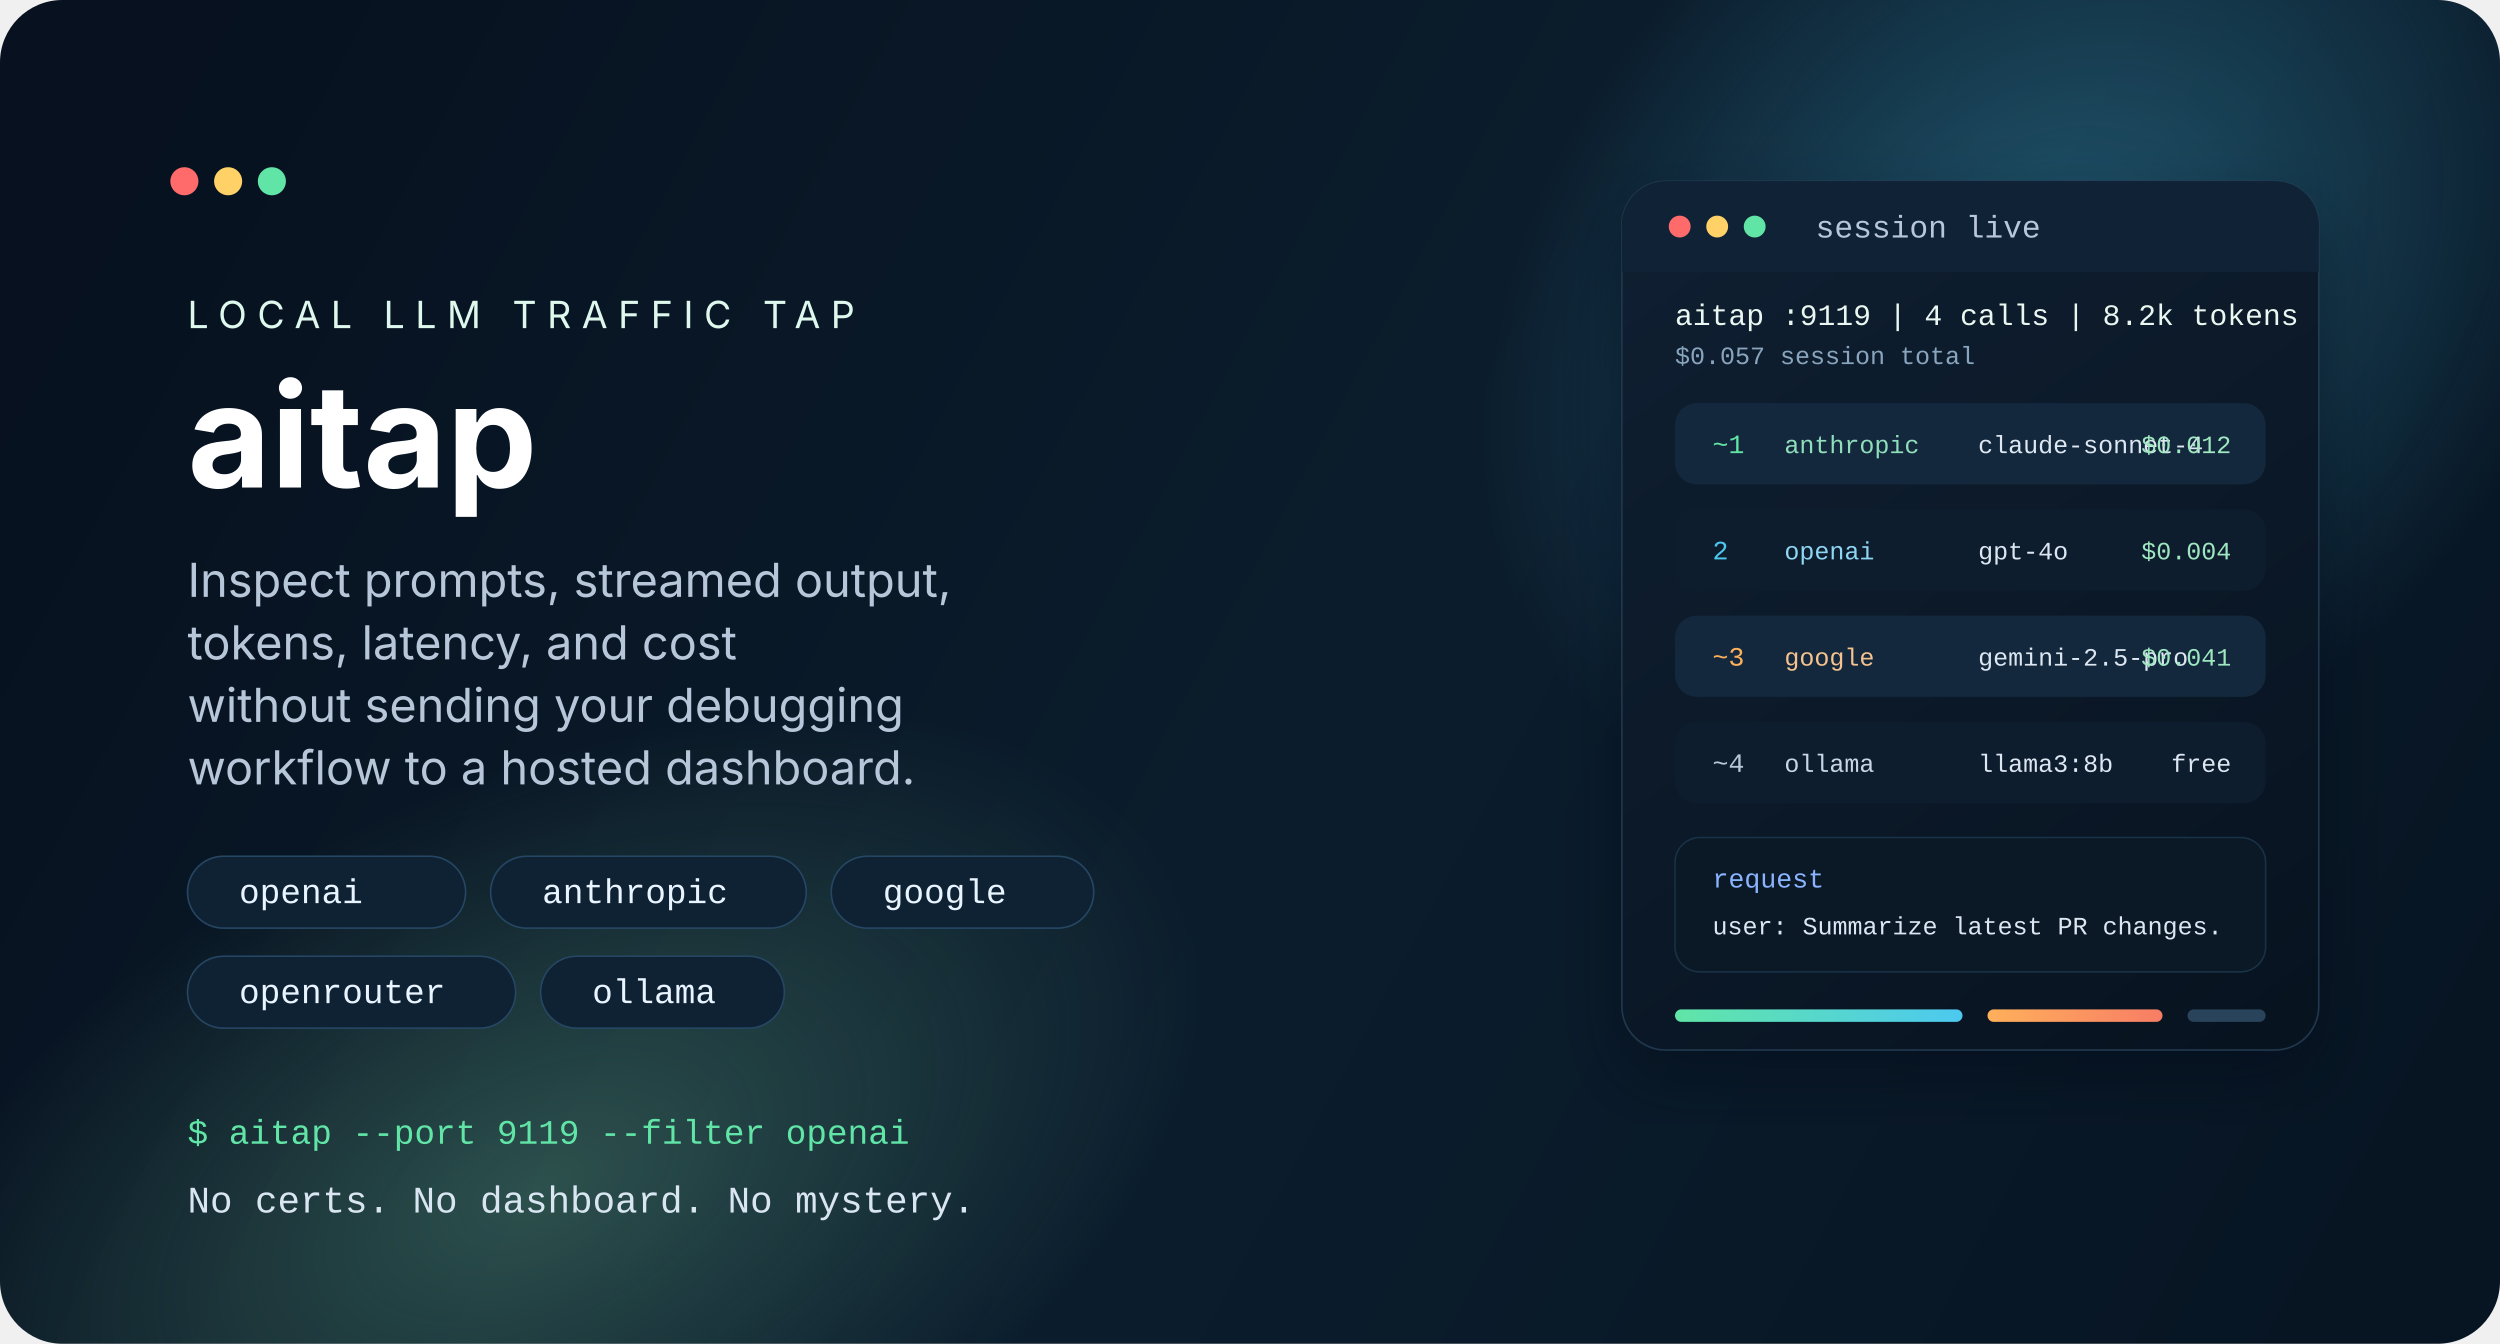
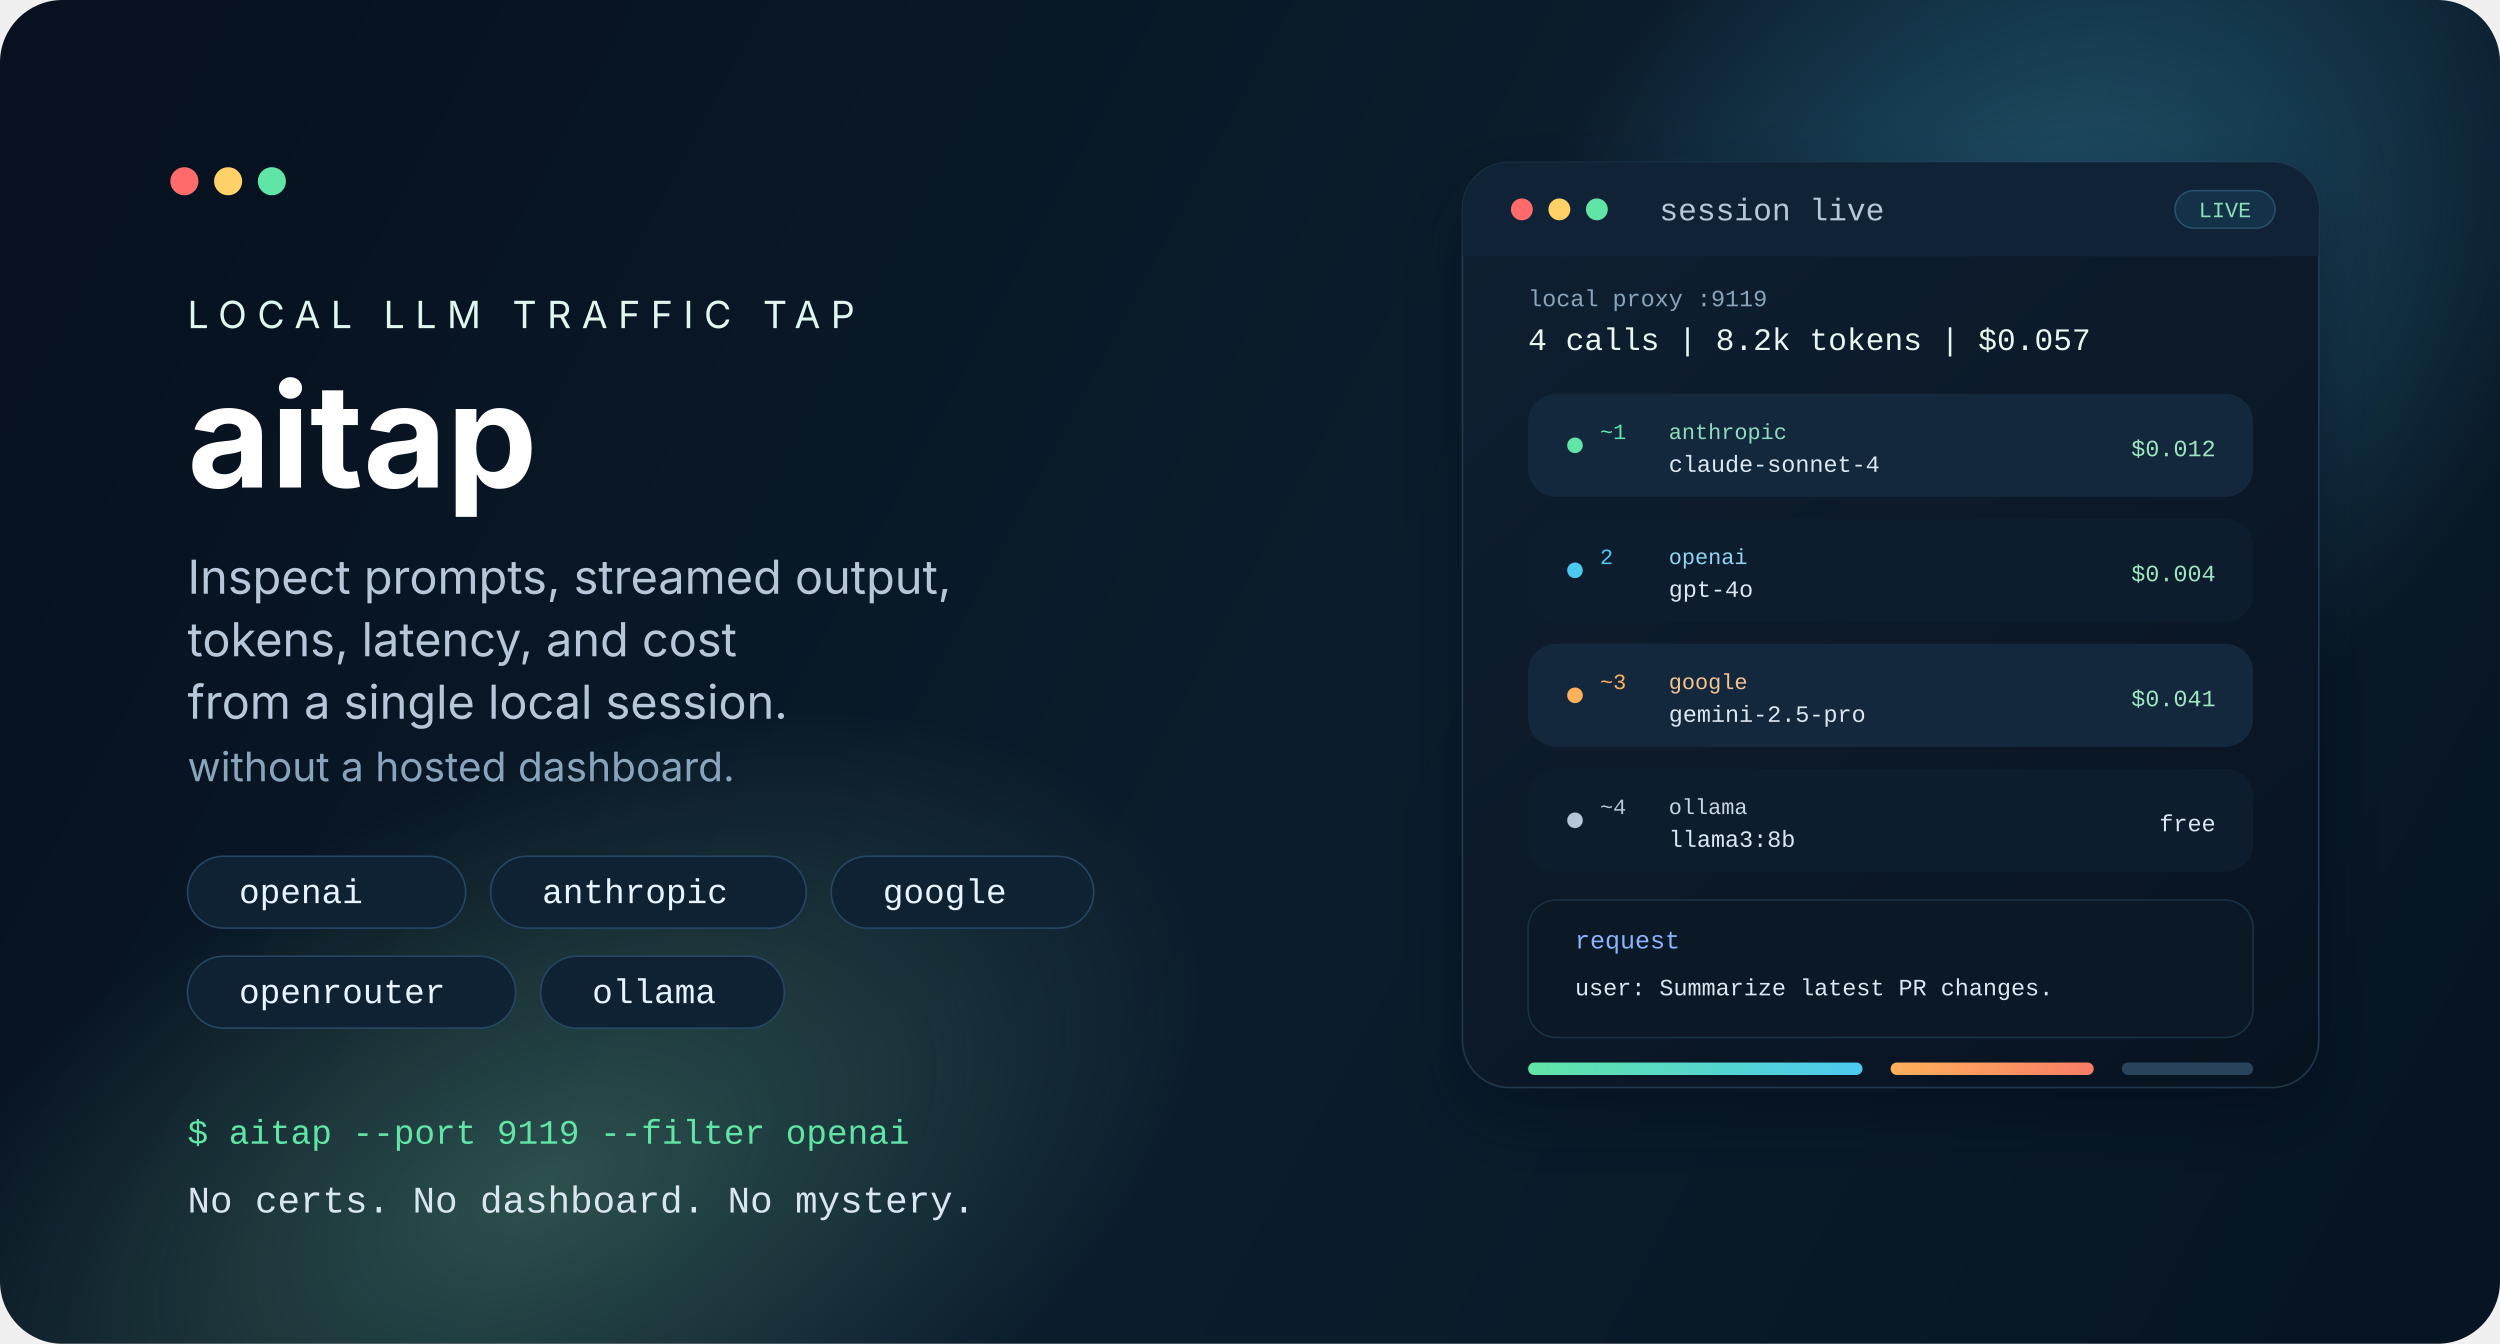
<svg xmlns="http://www.w3.org/2000/svg" width="1600" height="860" viewBox="0 0 1600 860" fill="none" role="img" aria-labelledby="title desc">
  <defs>
    <linearGradient id="bg" x1="88" y1="48" x2="1516" y2="810" gradientUnits="userSpaceOnUse">
      <stop stop-color="#07111F" />
      <stop offset="0.55" stop-color="#0B1D2D" />
      <stop offset="1" stop-color="#071523" />
    </linearGradient>
    <radialGradient id="glowA" cx="0" cy="0" r="1" gradientUnits="userSpaceOnUse" gradientTransform="translate(1310 180) rotate(136.957) scale(404.717 306.268)">
      <stop stop-color="#4CC9F0" stop-opacity="0.35" />
      <stop offset="1" stop-color="#4CC9F0" stop-opacity="0" />
    </radialGradient>
    <radialGradient id="glowB" cx="0" cy="0" r="1" gradientUnits="userSpaceOnUse" gradientTransform="translate(344 760) rotate(-25.5881) scale(454.923 258.643)">
      <stop stop-color="#90F1B8" stop-opacity="0.26" />
      <stop offset="1" stop-color="#90F1B8" stop-opacity="0" />
    </radialGradient>
-     <linearGradient id="card" x1="1080" y1="124" x2="1460" y2="660" gradientUnits="userSpaceOnUse">
+     <linearGradient id="card" x1="984" y1="108" x2="1484" y2="690" gradientUnits="userSpaceOnUse">
      <stop stop-color="#0F1F31" />
      <stop offset="1" stop-color="#081320" />
    </linearGradient>
    <linearGradient id="lineA" x1="0" y1="0" x2="1" y2="0">
      <stop stop-color="#61E5A7" />
      <stop offset="1" stop-color="#4CC9F0" />
    </linearGradient>
    <linearGradient id="lineB" x1="0" y1="0" x2="1" y2="0">
      <stop stop-color="#FFB05B" />
      <stop offset="1" stop-color="#F77D65" />
    </linearGradient>
-     <filter id="shadow" x="998" y="76" width="542" height="644" filterUnits="userSpaceOnUse" color-interpolation-filters="sRGB">
+     <filter id="shadow" x="892" y="68" width="652" height="682" filterUnits="userSpaceOnUse" color-interpolation-filters="sRGB">
      <feFlood flood-opacity="0" result="BackgroundImageFix" />
      <feColorMatrix in="SourceAlpha" type="matrix" values="0 0 0 0 0 0 0 0 0 0 0 0 0 0 0 0 0 0 127 0" result="hardAlpha" />
      <feOffset dy="18" />
      <feGaussianBlur stdDeviation="22" />
      <feComposite in2="hardAlpha" operator="out" />
      <feColorMatrix type="matrix" values="0 0 0 0 0.004 0 0 0 0 0.027 0 0 0 0 0.086 0 0 0 0.42 0" />
      <feBlend mode="normal" in2="BackgroundImageFix" result="effect1_dropShadow_0_0" />
      <feBlend mode="normal" in="SourceGraphic" in2="effect1_dropShadow_0_0" result="shape" />
    </filter>
  </defs>
  <rect width="1600" height="860" rx="40" fill="url(#bg)" />
  <rect width="1600" height="860" rx="40" fill="url(#glowA)" />
  <rect width="1600" height="860" rx="40" fill="url(#glowB)" />
  <circle cx="118" cy="116" r="9" fill="#FF6B6B" />
  <circle cx="146" cy="116" r="9" fill="#FFD166" />
  <circle cx="174" cy="116" r="9" fill="#61E5A7" />
  <text x="120" y="210" fill="#DFF8EE" font-size="24" font-family="system-ui, -apple-system, BlinkMacSystemFont, Segoe UI, sans-serif" letter-spacing="0.28em">LOCAL LLM TRAFFIC TAP</text>
  <text x="120" y="312" fill="#FFFFFF" font-size="92" font-weight="700" font-family="system-ui, -apple-system, BlinkMacSystemFont, Segoe UI, sans-serif">aitap</text>
-   <text x="120" y="382" fill="#B7C7D9" font-size="30" font-family="system-ui, -apple-system, BlinkMacSystemFont, Segoe UI, sans-serif">
+   <text x="120" y="380" fill="#B7C7D9" font-size="30" font-family="system-ui, -apple-system, BlinkMacSystemFont, Segoe UI, sans-serif">
    Inspect prompts, streamed output,
  </text>
-   <text x="120" y="422" fill="#B7C7D9" font-size="30" font-family="system-ui, -apple-system, BlinkMacSystemFont, Segoe UI, sans-serif">
+   <text x="120" y="420" fill="#B7C7D9" font-size="30" font-family="system-ui, -apple-system, BlinkMacSystemFont, Segoe UI, sans-serif">
    tokens, latency, and cost
  </text>
-   <text x="120" y="462" fill="#B7C7D9" font-size="30" font-family="system-ui, -apple-system, BlinkMacSystemFont, Segoe UI, sans-serif">
-     without sending your debugging
+   <text x="120" y="460" fill="#B7C7D9" font-size="30" font-family="system-ui, -apple-system, BlinkMacSystemFont, Segoe UI, sans-serif">
+     from a single local session.
  </text>
-   <text x="120" y="502" fill="#B7C7D9" font-size="30" font-family="system-ui, -apple-system, BlinkMacSystemFont, Segoe UI, sans-serif">
-     workflow to a hosted dashboard.
+   <text x="120" y="500" fill="#89A4BD" font-size="26" font-family="system-ui, -apple-system, BlinkMacSystemFont, Segoe UI, sans-serif">
+     without a hosted dashboard.
  </text>
  <rect x="120" y="548" width="178" height="46" rx="23" fill="#0F2234" stroke="#264764" />
  <rect x="314" y="548" width="202" height="46" rx="23" fill="#0F2234" stroke="#264764" />
  <rect x="532" y="548" width="168" height="46" rx="23" fill="#0F2234" stroke="#264764" />
  <rect x="120" y="612" width="210" height="46" rx="23" fill="#0F2234" stroke="#264764" />
  <rect x="346" y="612" width="156" height="46" rx="23" fill="#0F2234" stroke="#264764" />
  <text x="153" y="578" fill="#E8F4FF" font-size="22" font-family="ui-monospace, SFMono-Regular, Menlo, Monaco, Consolas, Liberation Mono, monospace">openai</text>
  <text x="347" y="578" fill="#E8F4FF" font-size="22" font-family="ui-monospace, SFMono-Regular, Menlo, Monaco, Consolas, Liberation Mono, monospace">anthropic</text>
  <text x="565" y="578" fill="#E8F4FF" font-size="22" font-family="ui-monospace, SFMono-Regular, Menlo, Monaco, Consolas, Liberation Mono, monospace">google</text>
  <text x="153" y="642" fill="#E8F4FF" font-size="22" font-family="ui-monospace, SFMono-Regular, Menlo, Monaco, Consolas, Liberation Mono, monospace">openrouter</text>
  <text x="379" y="642" fill="#E8F4FF" font-size="22" font-family="ui-monospace, SFMono-Regular, Menlo, Monaco, Consolas, Liberation Mono, monospace">ollama</text>
  <text x="120" y="732" fill="#61E5A7" font-size="22" font-family="ui-monospace, SFMono-Regular, Menlo, Monaco, Consolas, Liberation Mono, monospace">$ aitap --port 9119 --filter openai</text>
  <text x="120" y="776" fill="#D9E6F2" font-size="24" font-family="ui-monospace, SFMono-Regular, Menlo, Monaco, Consolas, Liberation Mono, monospace">No certs. No dashboard. No mystery.</text>
  <g filter="url(#shadow)">
-     <rect x="1038" y="116" width="446" height="556" rx="28" fill="url(#card)" stroke="#21384E" />
-     <rect x="1038" y="116" width="446" height="58" rx="28" fill="#102235" />
-     <path d="M1038 146C1038 129.431 1051.43 116 1068 116H1454C1470.57 116 1484 129.431 1484 146V174H1038V146Z" fill="#102235" />
-     <circle cx="1075" cy="145" r="7" fill="#FF6B6B" />
-     <circle cx="1099" cy="145" r="7" fill="#FFD166" />
-     <circle cx="1123" cy="145" r="7" fill="#61E5A7" />
-     <text x="1162" y="152" fill="#B7C7D9" font-size="20" font-family="ui-monospace, SFMono-Regular, Menlo, Monaco, Consolas, Liberation Mono, monospace">session live</text>
-     <text x="1072" y="208" fill="#EAF7F0" font-size="19" font-family="ui-monospace, SFMono-Regular, Menlo, Monaco, Consolas, Liberation Mono, monospace">aitap :9119 | 4 calls | 8.2k tokens</text>
-     <text x="1072" y="233" fill="#89A4BD" font-size="16" font-family="ui-monospace, SFMono-Regular, Menlo, Monaco, Consolas, Liberation Mono, monospace">$0.057 session total</text>
-     <rect x="1072" y="258" width="378" height="52" rx="14" fill="#13283D" />
-     <rect x="1072" y="326" width="378" height="52" rx="14" fill="#0D1D2E" />
-     <rect x="1072" y="394" width="378" height="52" rx="14" fill="#13283D" />
-     <rect x="1072" y="462" width="378" height="52" rx="14" fill="#0D1D2E" />
-     <text x="1096" y="290" fill="#61E5A7" font-size="17" font-family="ui-monospace, SFMono-Regular, Menlo, Monaco, Consolas, Liberation Mono, monospace">~1</text>
-     <text x="1142" y="290" fill="#8FDDBA" font-size="16" font-family="ui-monospace, SFMono-Regular, Menlo, Monaco, Consolas, Liberation Mono, monospace">anthropic</text>
-     <text x="1266" y="290" fill="#DDE7F2" font-size="16" font-family="ui-monospace, SFMono-Regular, Menlo, Monaco, Consolas, Liberation Mono, monospace">claude-sonnet-4</text>
-     <text x="1428" y="290" text-anchor="end" fill="#9FE7C0" font-size="16" font-family="ui-monospace, SFMono-Regular, Menlo, Monaco, Consolas, Liberation Mono, monospace">$0.012</text>
-     <text x="1096" y="358" fill="#4CC9F0" font-size="17" font-family="ui-monospace, SFMono-Regular, Menlo, Monaco, Consolas, Liberation Mono, monospace">2</text>
-     <text x="1142" y="358" fill="#8ED6F2" font-size="16" font-family="ui-monospace, SFMono-Regular, Menlo, Monaco, Consolas, Liberation Mono, monospace">openai</text>
-     <text x="1266" y="358" fill="#DDE7F2" font-size="16" font-family="ui-monospace, SFMono-Regular, Menlo, Monaco, Consolas, Liberation Mono, monospace">gpt-4o</text>
-     <text x="1428" y="358" text-anchor="end" fill="#9FE7C0" font-size="16" font-family="ui-monospace, SFMono-Regular, Menlo, Monaco, Consolas, Liberation Mono, monospace">$0.004</text>
-     <text x="1096" y="426" fill="#FFB05B" font-size="17" font-family="ui-monospace, SFMono-Regular, Menlo, Monaco, Consolas, Liberation Mono, monospace">~3</text>
-     <text x="1142" y="426" fill="#F6C38E" font-size="16" font-family="ui-monospace, SFMono-Regular, Menlo, Monaco, Consolas, Liberation Mono, monospace">google</text>
-     <text x="1266" y="426" fill="#DDE7F2" font-size="16" font-family="ui-monospace, SFMono-Regular, Menlo, Monaco, Consolas, Liberation Mono, monospace">gemini-2.5-pro</text>
-     <text x="1428" y="426" text-anchor="end" fill="#9FE7C0" font-size="16" font-family="ui-monospace, SFMono-Regular, Menlo, Monaco, Consolas, Liberation Mono, monospace">$0.041</text>
-     <text x="1096" y="494" fill="#B7C7D9" font-size="17" font-family="ui-monospace, SFMono-Regular, Menlo, Monaco, Consolas, Liberation Mono, monospace">~4</text>
-     <text x="1142" y="494" fill="#C9D5E2" font-size="16" font-family="ui-monospace, SFMono-Regular, Menlo, Monaco, Consolas, Liberation Mono, monospace">ollama</text>
-     <text x="1266" y="494" fill="#DDE7F2" font-size="16" font-family="ui-monospace, SFMono-Regular, Menlo, Monaco, Consolas, Liberation Mono, monospace">llama3:8b</text>
-     <text x="1428" y="494" text-anchor="end" fill="#DDE7F2" font-size="16" font-family="ui-monospace, SFMono-Regular, Menlo, Monaco, Consolas, Liberation Mono, monospace">free</text>
-     <rect x="1072" y="536" width="378" height="86" rx="16" fill="#0B1826" stroke="#183246" />
-     <text x="1096" y="568" fill="#8AB4FF" font-size="17" font-family="ui-monospace, SFMono-Regular, Menlo, Monaco, Consolas, Liberation Mono, monospace">request</text>
-     <text x="1096" y="598" fill="#DDE7F2" font-size="16" font-family="ui-monospace, SFMono-Regular, Menlo, Monaco, Consolas, Liberation Mono, monospace">user: Summarize latest PR changes.</text>
-     <rect x="1072" y="646" width="184" height="8" rx="4" fill="url(#lineA)" />
-     <rect x="1272" y="646" width="112" height="8" rx="4" fill="url(#lineB)" />
-     <rect x="1400" y="646" width="50" height="8" rx="4" fill="#28435A" />
+     <rect x="936" y="104" width="548" height="592" rx="30" fill="url(#card)" stroke="#21384E" />
+     <rect x="948" y="116" width="524" height="1" fill="#335873" fill-opacity="0.7" />
+     <rect x="936" y="104" width="548" height="60" rx="30" fill="#102235" />
+     <path d="M936 134C936 117.431 949.431 104 966 104H1454C1470.57 104 1484 117.431 1484 134V164H936V134Z" fill="#102235" />
+     <circle cx="974" cy="134" r="7" fill="#FF6B6B" />
+     <circle cx="998" cy="134" r="7" fill="#FFD166" />
+     <circle cx="1022" cy="134" r="7" fill="#61E5A7" />
+     <text x="1062" y="141" fill="#B7C7D9" font-size="20" font-family="ui-monospace, SFMono-Regular, Menlo, Monaco, Consolas, Liberation Mono, monospace">session live</text>
+     <rect x="1392" y="122" width="64" height="24" rx="12" fill="#143247" stroke="#28506B" />
+     <text x="1424" y="139" text-anchor="middle" fill="#8FDDBA" font-size="14" font-family="ui-monospace, SFMono-Regular, Menlo, Monaco, Consolas, Liberation Mono, monospace">LIVE</text>
+     <text x="978" y="196" fill="#89A4BD" font-size="15" font-family="ui-monospace, SFMono-Regular, Menlo, Monaco, Consolas, Liberation Mono, monospace">local proxy :9119</text>
+     <text x="978" y="224" fill="#EAF7F0" font-size="20" font-family="ui-monospace, SFMono-Regular, Menlo, Monaco, Consolas, Liberation Mono, monospace">4 calls | 8.2k tokens | $0.057</text>
+     <rect x="978" y="252" width="464" height="66" rx="18" fill="#13283D" />
+     <rect x="978" y="332" width="464" height="66" rx="18" fill="#0D1D2E" />
+     <rect x="978" y="412" width="464" height="66" rx="18" fill="#13283D" />
+     <rect x="978" y="492" width="464" height="66" rx="18" fill="#0D1D2E" />
+     <circle cx="1008" cy="285" r="5" fill="#61E5A7" />
+     <circle cx="1008" cy="365" r="5" fill="#4CC9F0" />
+     <circle cx="1008" cy="445" r="5" fill="#FFB05B" />
+     <circle cx="1008" cy="525" r="5" fill="#B7C7D9" />
+     <text x="1024" y="281" fill="#61E5A7" font-size="14" font-family="ui-monospace, SFMono-Regular, Menlo, Monaco, Consolas, Liberation Mono, monospace">~1</text>
+     <text x="1068" y="281" fill="#8FDDBA" font-size="14" font-family="ui-monospace, SFMono-Regular, Menlo, Monaco, Consolas, Liberation Mono, monospace">anthropic</text>
+     <text x="1068" y="302" fill="#DDE7F2" font-size="15" font-family="ui-monospace, SFMono-Regular, Menlo, Monaco, Consolas, Liberation Mono, monospace">claude-sonnet-4</text>
+     <text x="1418" y="292" text-anchor="end" fill="#9FE7C0" font-size="15" font-family="ui-monospace, SFMono-Regular, Menlo, Monaco, Consolas, Liberation Mono, monospace">$0.012</text>
+     <text x="1024" y="361" fill="#4CC9F0" font-size="14" font-family="ui-monospace, SFMono-Regular, Menlo, Monaco, Consolas, Liberation Mono, monospace">2</text>
+     <text x="1068" y="361" fill="#8ED6F2" font-size="14" font-family="ui-monospace, SFMono-Regular, Menlo, Monaco, Consolas, Liberation Mono, monospace">openai</text>
+     <text x="1068" y="382" fill="#DDE7F2" font-size="15" font-family="ui-monospace, SFMono-Regular, Menlo, Monaco, Consolas, Liberation Mono, monospace">gpt-4o</text>
+     <text x="1418" y="372" text-anchor="end" fill="#9FE7C0" font-size="15" font-family="ui-monospace, SFMono-Regular, Menlo, Monaco, Consolas, Liberation Mono, monospace">$0.004</text>
+     <text x="1024" y="441" fill="#FFB05B" font-size="14" font-family="ui-monospace, SFMono-Regular, Menlo, Monaco, Consolas, Liberation Mono, monospace">~3</text>
+     <text x="1068" y="441" fill="#F6C38E" font-size="14" font-family="ui-monospace, SFMono-Regular, Menlo, Monaco, Consolas, Liberation Mono, monospace">google</text>
+     <text x="1068" y="462" fill="#DDE7F2" font-size="15" font-family="ui-monospace, SFMono-Regular, Menlo, Monaco, Consolas, Liberation Mono, monospace">gemini-2.5-pro</text>
+     <text x="1418" y="452" text-anchor="end" fill="#9FE7C0" font-size="15" font-family="ui-monospace, SFMono-Regular, Menlo, Monaco, Consolas, Liberation Mono, monospace">$0.041</text>
+     <text x="1024" y="521" fill="#B7C7D9" font-size="14" font-family="ui-monospace, SFMono-Regular, Menlo, Monaco, Consolas, Liberation Mono, monospace">~4</text>
+     <text x="1068" y="521" fill="#C9D5E2" font-size="14" font-family="ui-monospace, SFMono-Regular, Menlo, Monaco, Consolas, Liberation Mono, monospace">ollama</text>
+     <text x="1068" y="542" fill="#DDE7F2" font-size="15" font-family="ui-monospace, SFMono-Regular, Menlo, Monaco, Consolas, Liberation Mono, monospace">llama3:8b</text>
+     <text x="1418" y="532" text-anchor="end" fill="#DDE7F2" font-size="15" font-family="ui-monospace, SFMono-Regular, Menlo, Monaco, Consolas, Liberation Mono, monospace">free</text>
+     <rect x="978" y="576" width="464" height="88" rx="18" fill="#0B1826" stroke="#183246" />
+     <text x="1008" y="607" fill="#8AB4FF" font-size="16" font-family="ui-monospace, SFMono-Regular, Menlo, Monaco, Consolas, Liberation Mono, monospace">request</text>
+     <text x="1008" y="637" fill="#DDE7F2" font-size="15" font-family="ui-monospace, SFMono-Regular, Menlo, Monaco, Consolas, Liberation Mono, monospace">user: Summarize latest PR changes.</text>
+     <rect x="978" y="680" width="214" height="8" rx="4" fill="url(#lineA)" />
+     <rect x="1210" y="680" width="130" height="8" rx="4" fill="url(#lineB)" />
+     <rect x="1358" y="680" width="84" height="8" rx="4" fill="#28435A" />
  </g>
</svg>
